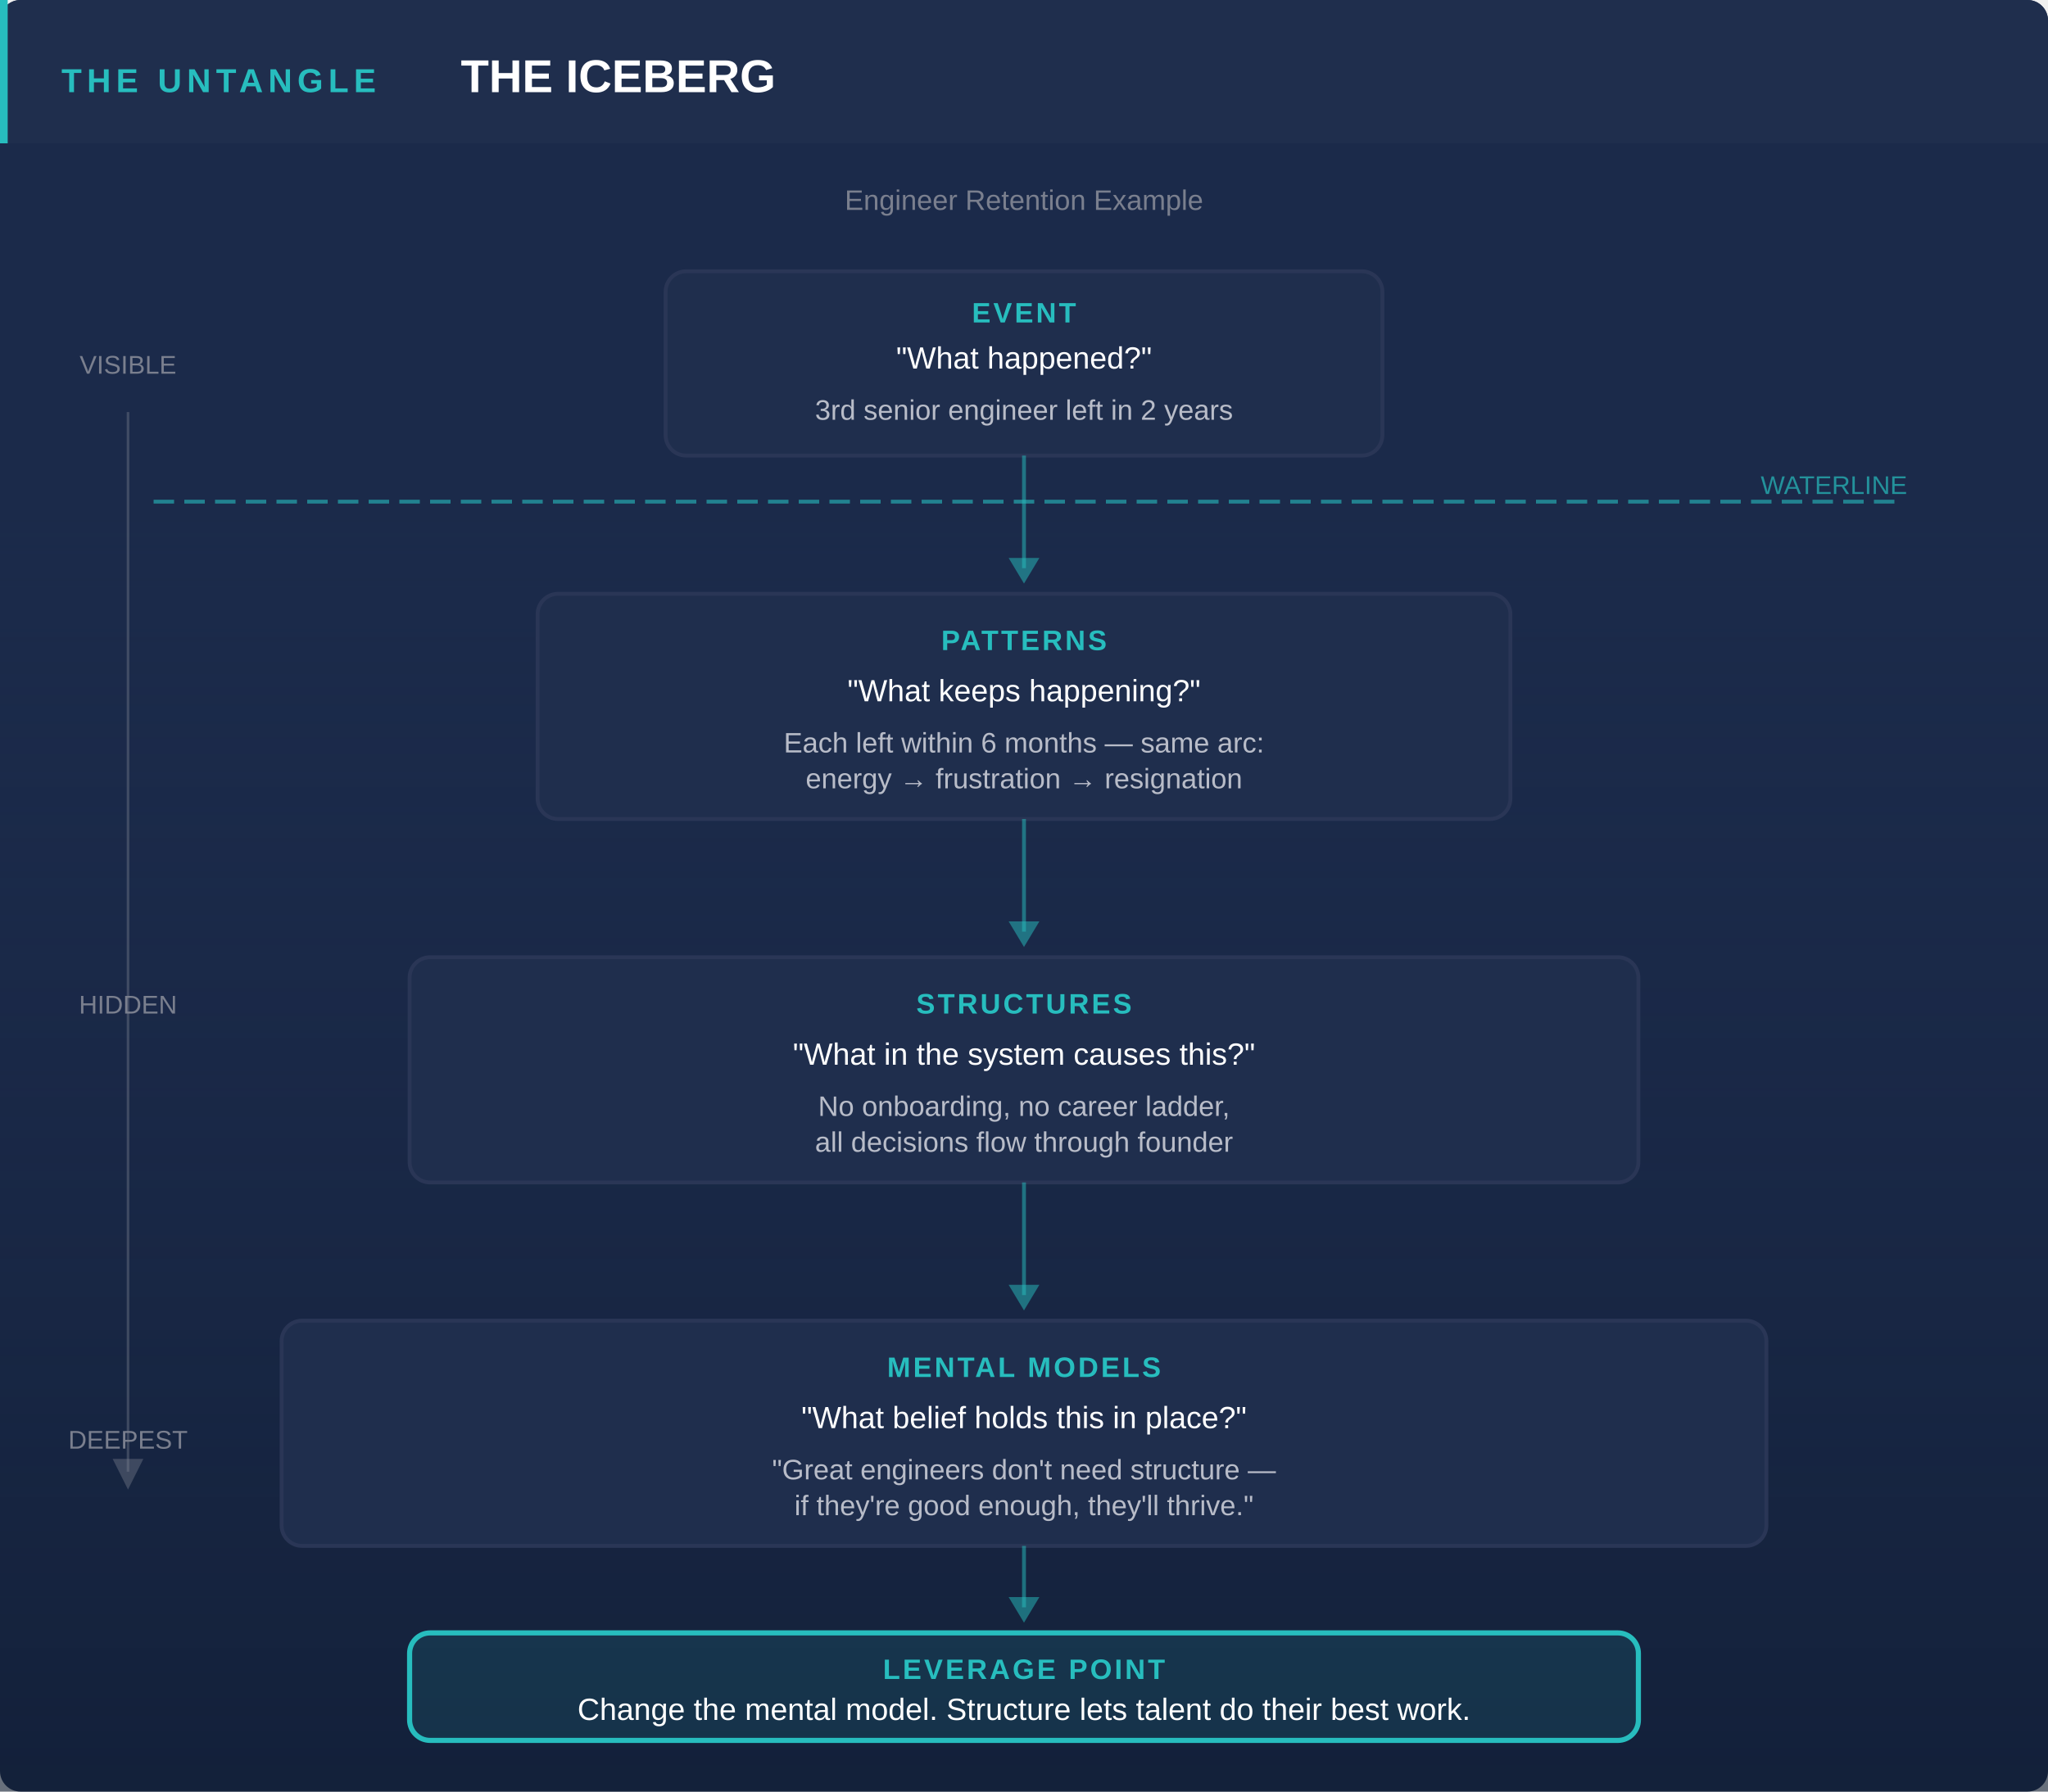
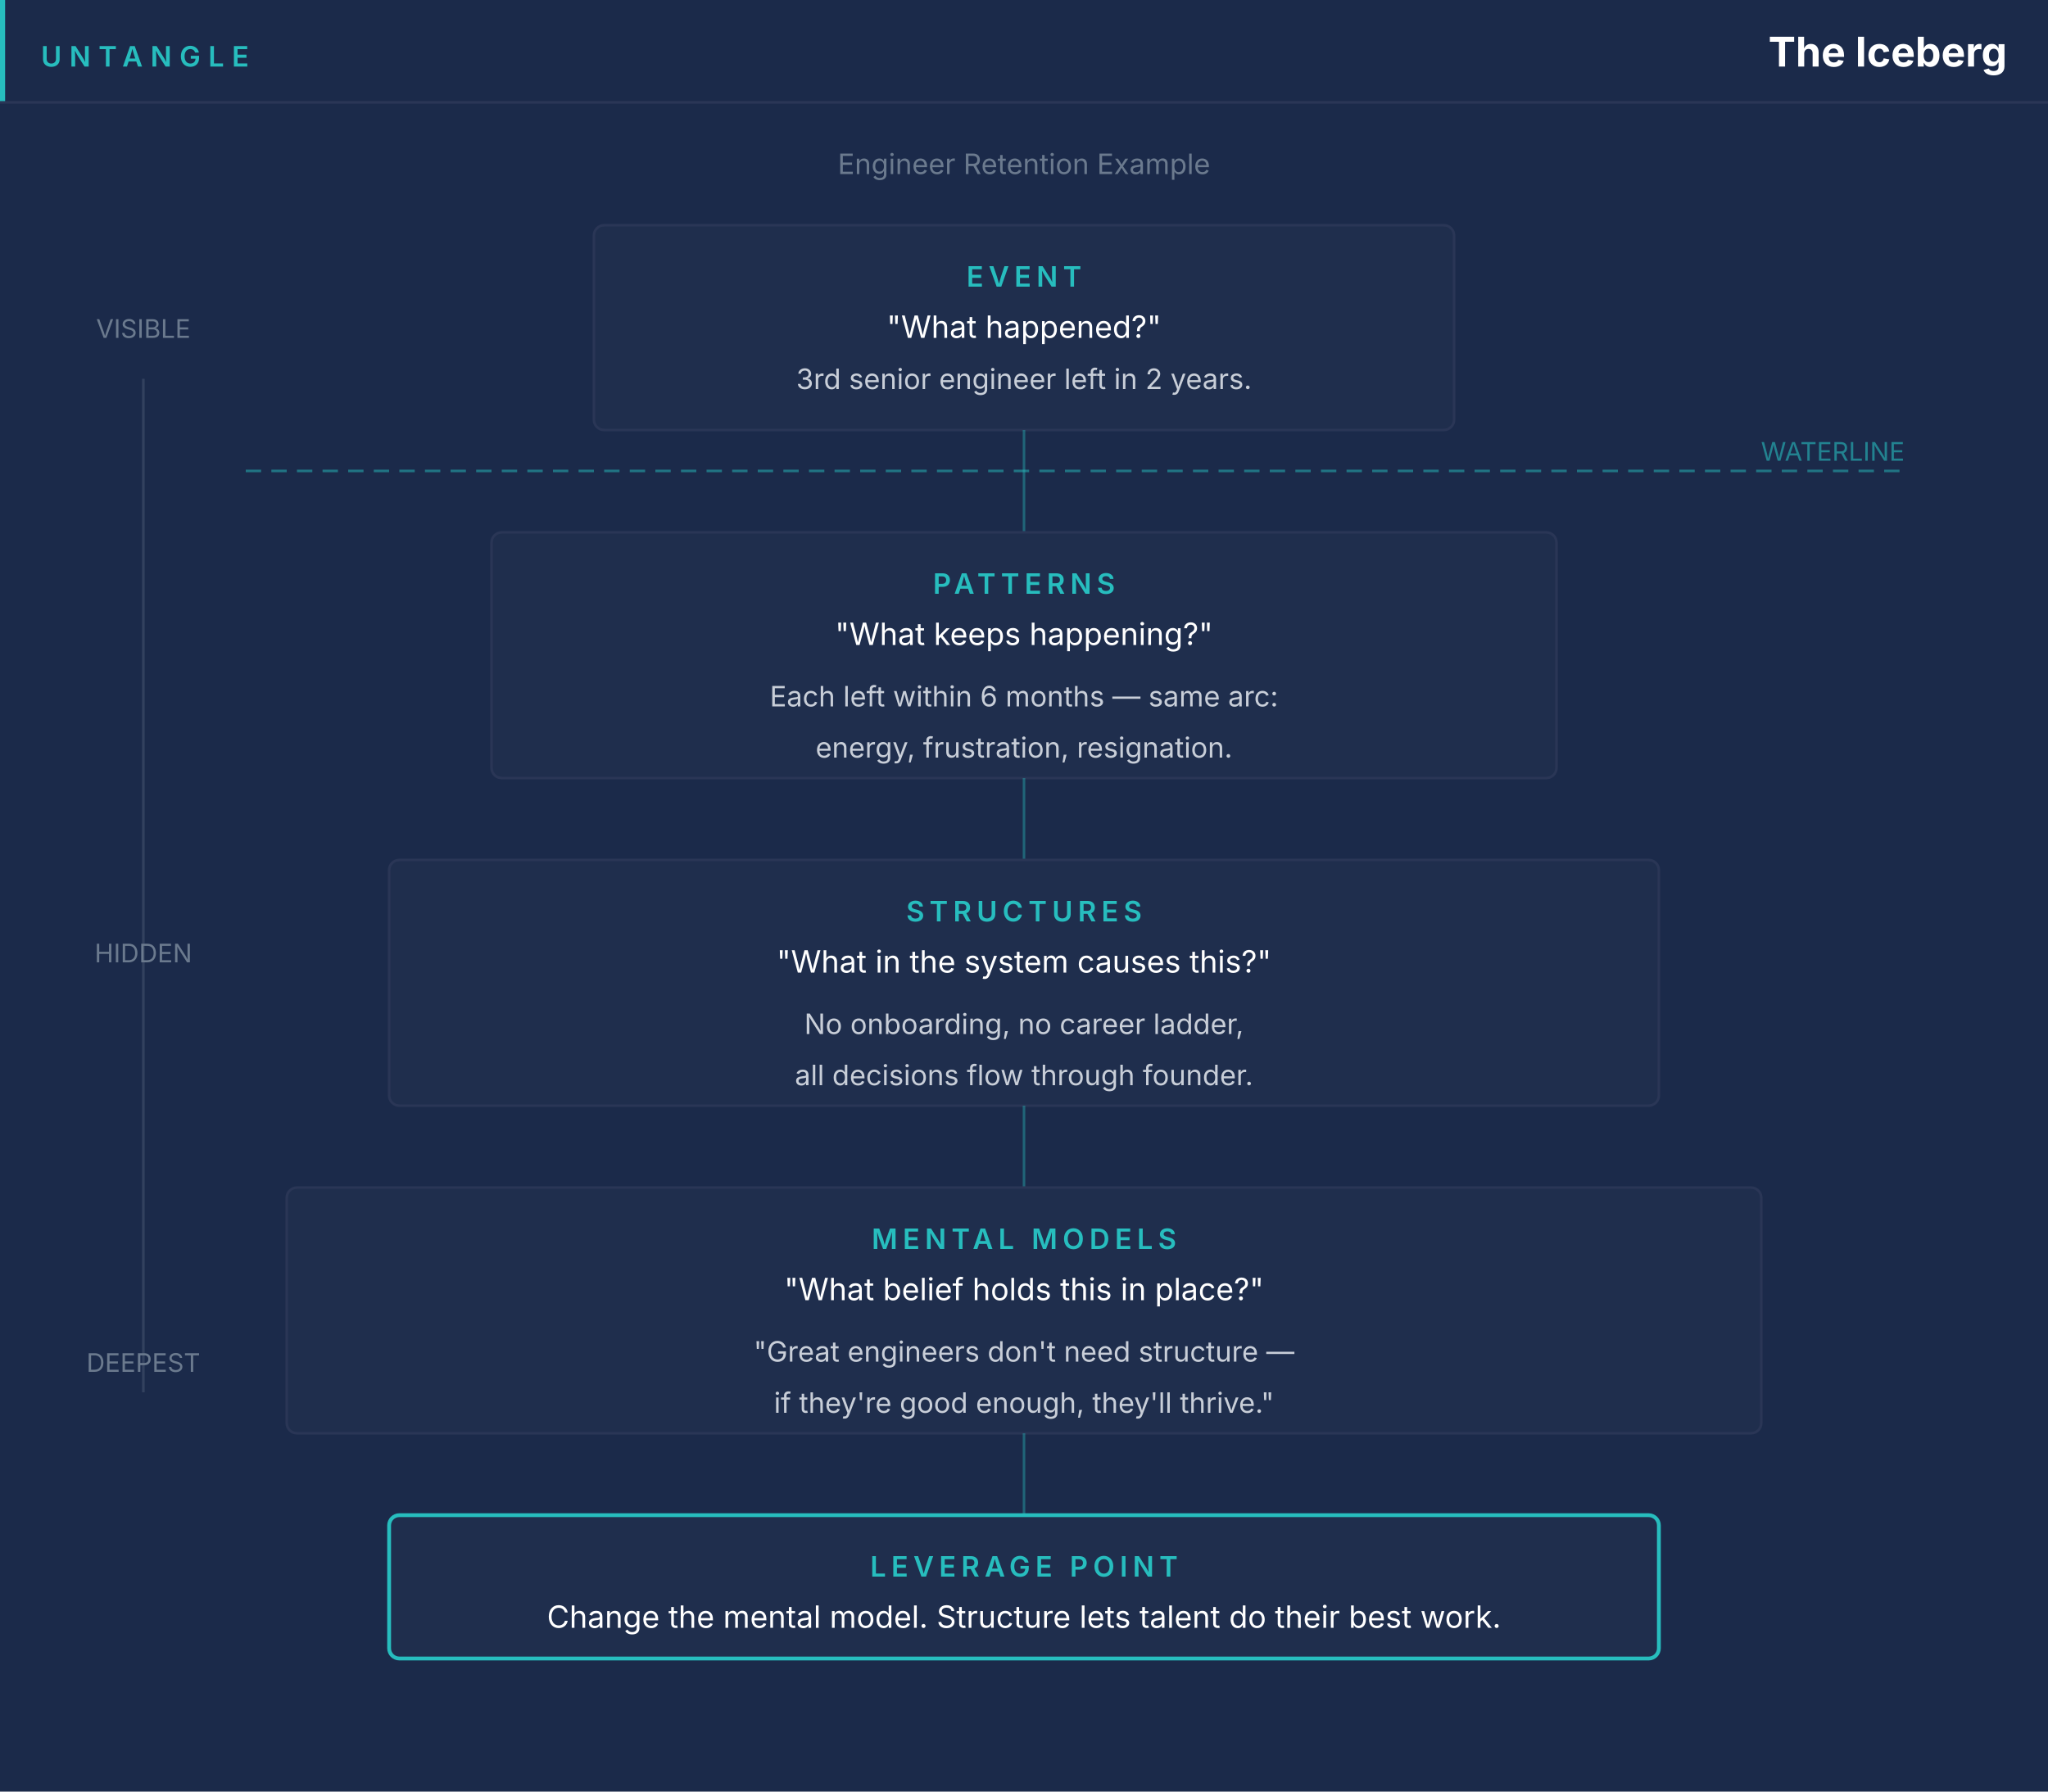
<svg xmlns="http://www.w3.org/2000/svg" width="800" height="700" viewBox="0 0 800 700">
  <defs>
-     <style>text { font-family: Arial, sans-serif; }</style>
-     <linearGradient id="waterGrad" x1="0" y1="0" x2="0" y2="1">
-       <stop offset="0%" stop-color="#1B2A4A" stop-opacity="0" />
-       <stop offset="100%" stop-color="#0D1A2F" stop-opacity="0.6" />
-     </linearGradient>
+     <style>text { font-family: 'Inter', 'Helvetica Neue', Arial, sans-serif; }</style>
  </defs>
-   <rect width="800" height="700" fill="#1B2A4A" rx="8" />
-   <rect x="0" y="0" width="800" height="56" fill="#1F2E4D" rx="8" />
-   <rect x="0" y="48" width="800" height="8" fill="#1F2E4D" />
-   <rect x="0" y="0" width="3" height="56" fill="#27BDBE" />
-   <text x="24" y="36" fill="#27BDBE" font-size="13" font-weight="bold" letter-spacing="2">THE UNTANGLE</text>
-   <text x="180" y="36" fill="#FFFFFF" font-size="18" font-weight="bold">THE ICEBERG</text>
-   <text x="400" y="82" text-anchor="middle" font-size="11" fill="#7A7F8E">Engineer Retention Example</text>
-   <line x1="60" y1="196" x2="740" y2="196" stroke="#27BDBE" stroke-width="1.5" stroke-dasharray="8,4" opacity="0.6" />
-   <text x="745" y="193" font-size="10" fill="#27BDBE" opacity="0.7" text-anchor="end">WATERLINE</text>
-   <rect x="0" y="196" width="800" height="504" fill="url(#waterGrad)" />
-   <rect x="260" y="106" width="280" height="72" rx="8" fill="#1F2E4D" stroke="#2A3656" stroke-width="1.5" />
-   <text x="400" y="126" text-anchor="middle" font-size="11" font-weight="bold" fill="#27BDBE" letter-spacing="1">EVENT</text>
-   <text x="400" y="144" text-anchor="middle" font-size="12" fill="#FFFFFF">"What happened?"</text>
-   <text x="400" y="164" text-anchor="middle" font-size="11" fill="#B8BCC8">3rd senior engineer left in 2 years</text>
-   <line x1="400" y1="178" x2="400" y2="222" stroke="#27BDBE" stroke-width="1.5" opacity="0.5" />
-   <polygon points="394,218 400,228 406,218" fill="#27BDBE" opacity="0.5" />
-   <rect x="210" y="232" width="380" height="88" rx="8" fill="#1F2E4D" stroke="#2A3656" stroke-width="1.5" />
-   <text x="400" y="254" text-anchor="middle" font-size="11" font-weight="bold" fill="#27BDBE" letter-spacing="1">PATTERNS</text>
-   <text x="400" y="274" text-anchor="middle" font-size="12" fill="#FFFFFF">"What keeps happening?"</text>
-   <text x="400" y="294" text-anchor="middle" font-size="11" fill="#B8BCC8">Each left within 6 months — same arc:</text>
-   <text x="400" y="308" text-anchor="middle" font-size="11" fill="#B8BCC8">energy → frustration → resignation</text>
-   <line x1="400" y1="320" x2="400" y2="364" stroke="#27BDBE" stroke-width="1.5" opacity="0.5" />
-   <polygon points="394,360 400,370 406,360" fill="#27BDBE" opacity="0.5" />
-   <rect x="160" y="374" width="480" height="88" rx="8" fill="#1F2E4D" stroke="#2A3656" stroke-width="1.5" />
-   <text x="400" y="396" text-anchor="middle" font-size="11" font-weight="bold" fill="#27BDBE" letter-spacing="1">STRUCTURES</text>
-   <text x="400" y="416" text-anchor="middle" font-size="12" fill="#FFFFFF">"What in the system causes this?"</text>
-   <text x="400" y="436" text-anchor="middle" font-size="11" fill="#B8BCC8">No onboarding, no career ladder,</text>
-   <text x="400" y="450" text-anchor="middle" font-size="11" fill="#B8BCC8">all decisions flow through founder</text>
-   <line x1="400" y1="462" x2="400" y2="506" stroke="#27BDBE" stroke-width="1.5" opacity="0.5" />
-   <polygon points="394,502 400,512 406,502" fill="#27BDBE" opacity="0.5" />
-   <rect x="110" y="516" width="580" height="88" rx="8" fill="#1F2E4D" stroke="#2A3656" stroke-width="1.5" />
-   <text x="400" y="538" text-anchor="middle" font-size="11" font-weight="bold" fill="#27BDBE" letter-spacing="1">MENTAL MODELS</text>
-   <text x="400" y="558" text-anchor="middle" font-size="12" fill="#FFFFFF">"What belief holds this in place?"</text>
-   <text x="400" y="578" text-anchor="middle" font-size="11" fill="#B8BCC8">"Great engineers don't need structure —</text>
-   <text x="400" y="592" text-anchor="middle" font-size="11" fill="#B8BCC8">if they're good enough, they'll thrive."</text>
-   <line x1="400" y1="604" x2="400" y2="628" stroke="#27BDBE" stroke-width="1.5" opacity="0.5" />
-   <polygon points="394,624 400,634 406,624" fill="#27BDBE" opacity="0.5" />
-   <rect x="160" y="638" width="480" height="42" rx="8" fill="rgba(39,189,190,0.12)" stroke="#27BDBE" stroke-width="2" />
-   <text x="400" y="656" text-anchor="middle" font-size="11" font-weight="bold" fill="#27BDBE" letter-spacing="1">LEVERAGE POINT</text>
-   <text x="400" y="672" text-anchor="middle" font-size="12" fill="#FFFFFF">Change the mental model. Structure lets talent do their best work.</text>
-   <text x="50" y="146" font-size="10" fill="#7A7F8E" text-anchor="middle">VISIBLE</text>
-   <text x="50" y="396" font-size="10" fill="#7A7F8E" text-anchor="middle">HIDDEN</text>
-   <text x="50" y="566" font-size="10" fill="#7A7F8E" text-anchor="middle">DEEPEST</text>
-   <line x1="50" y1="161" x2="50" y2="575" stroke="#7A7F8E" stroke-width="1" opacity="0.4" />
-   <polygon points="44,570 50,582 56,570" fill="#7A7F8E" opacity="0.4" />
+   <rect width="800" height="700" fill="#1B2A4A" />
+   <rect x="0" y="0" width="2" height="40" fill="#27BDBE" />
+   <text x="16" y="26" fill="#27BDBE" font-size="11" font-weight="600" letter-spacing="3">UNTANGLE</text>
+   <text x="784" y="26" fill="#FFFFFF" font-size="16" font-weight="700" text-anchor="end">The Iceberg</text>
+   <line x1="0" y1="40" x2="800" y2="40" stroke="#2A3656" stroke-width="1" />
+   <text x="400" y="68" text-anchor="middle" font-size="11" fill="#6B7A8E">Engineer Retention Example</text>
+   <text x="56" y="132" font-size="10" fill="#6B7A8E" text-anchor="middle">VISIBLE</text>
+   <text x="56" y="376" font-size="10" fill="#6B7A8E" text-anchor="middle">HIDDEN</text>
+   <text x="56" y="536" font-size="10" fill="#6B7A8E" text-anchor="middle">DEEPEST</text>
+   <line x1="56" y1="148" x2="56" y2="544" stroke="#6B7A8E" stroke-width="1" opacity="0.3" />
+   <line x1="96" y1="184" x2="744" y2="184" stroke="#27BDBE" stroke-width="1" stroke-dasharray="6,4" opacity="0.5" />
+   <text x="744" y="180" font-size="10" fill="#27BDBE" opacity="0.6" text-anchor="end">WATERLINE</text>
+   <rect x="232" y="88" width="336" height="80" rx="4" fill="#1F2E4D" stroke="#2A3656" stroke-width="1" />
+   <text x="400" y="112" text-anchor="middle" font-size="11" font-weight="600" fill="#27BDBE" letter-spacing="2">EVENT</text>
+   <text x="400" y="132" text-anchor="middle" font-size="12" fill="#FFFFFF">"What happened?"</text>
+   <text x="400" y="152" text-anchor="middle" font-size="11" fill="#C8CED8">3rd senior engineer left in 2 years.</text>
+   <line x1="400" y1="168" x2="400" y2="208" stroke="#27BDBE" stroke-width="1" opacity="0.4" />
+   <rect x="192" y="208" width="416" height="96" rx="4" fill="#1F2E4D" stroke="#2A3656" stroke-width="1" />
+   <text x="400" y="232" text-anchor="middle" font-size="11" font-weight="600" fill="#27BDBE" letter-spacing="2">PATTERNS</text>
+   <text x="400" y="252" text-anchor="middle" font-size="12" fill="#FFFFFF">"What keeps happening?"</text>
+   <text x="400" y="276" text-anchor="middle" font-size="11" fill="#C8CED8">Each left within 6 months — same arc:</text>
+   <text x="400" y="296" text-anchor="middle" font-size="11" fill="#C8CED8">energy, frustration, resignation.</text>
+   <line x1="400" y1="304" x2="400" y2="336" stroke="#27BDBE" stroke-width="1" opacity="0.4" />
+   <rect x="152" y="336" width="496" height="96" rx="4" fill="#1F2E4D" stroke="#2A3656" stroke-width="1" />
+   <text x="400" y="360" text-anchor="middle" font-size="11" font-weight="600" fill="#27BDBE" letter-spacing="2">STRUCTURES</text>
+   <text x="400" y="380" text-anchor="middle" font-size="12" fill="#FFFFFF">"What in the system causes this?"</text>
+   <text x="400" y="404" text-anchor="middle" font-size="11" fill="#C8CED8">No onboarding, no career ladder,</text>
+   <text x="400" y="424" text-anchor="middle" font-size="11" fill="#C8CED8">all decisions flow through founder.</text>
+   <line x1="400" y1="432" x2="400" y2="464" stroke="#27BDBE" stroke-width="1" opacity="0.4" />
+   <rect x="112" y="464" width="576" height="96" rx="4" fill="#1F2E4D" stroke="#2A3656" stroke-width="1" />
+   <text x="400" y="488" text-anchor="middle" font-size="11" font-weight="600" fill="#27BDBE" letter-spacing="2">MENTAL MODELS</text>
+   <text x="400" y="508" text-anchor="middle" font-size="12" fill="#FFFFFF">"What belief holds this in place?"</text>
+   <text x="400" y="532" text-anchor="middle" font-size="11" fill="#C8CED8">"Great engineers don't need structure —</text>
+   <text x="400" y="552" text-anchor="middle" font-size="11" fill="#C8CED8">if they're good enough, they'll thrive."</text>
+   <line x1="400" y1="560" x2="400" y2="592" stroke="#27BDBE" stroke-width="1" opacity="0.4" />
+   <rect x="152" y="592" width="496" height="56" rx="4" fill="#1F2E4D" stroke="#27BDBE" stroke-width="1.5" />
+   <text x="400" y="616" text-anchor="middle" font-size="11" font-weight="600" fill="#27BDBE" letter-spacing="2">LEVERAGE POINT</text>
+   <text x="400" y="636" text-anchor="middle" font-size="12" fill="#FFFFFF">Change the mental model. Structure lets talent do their best work.</text>
</svg>
